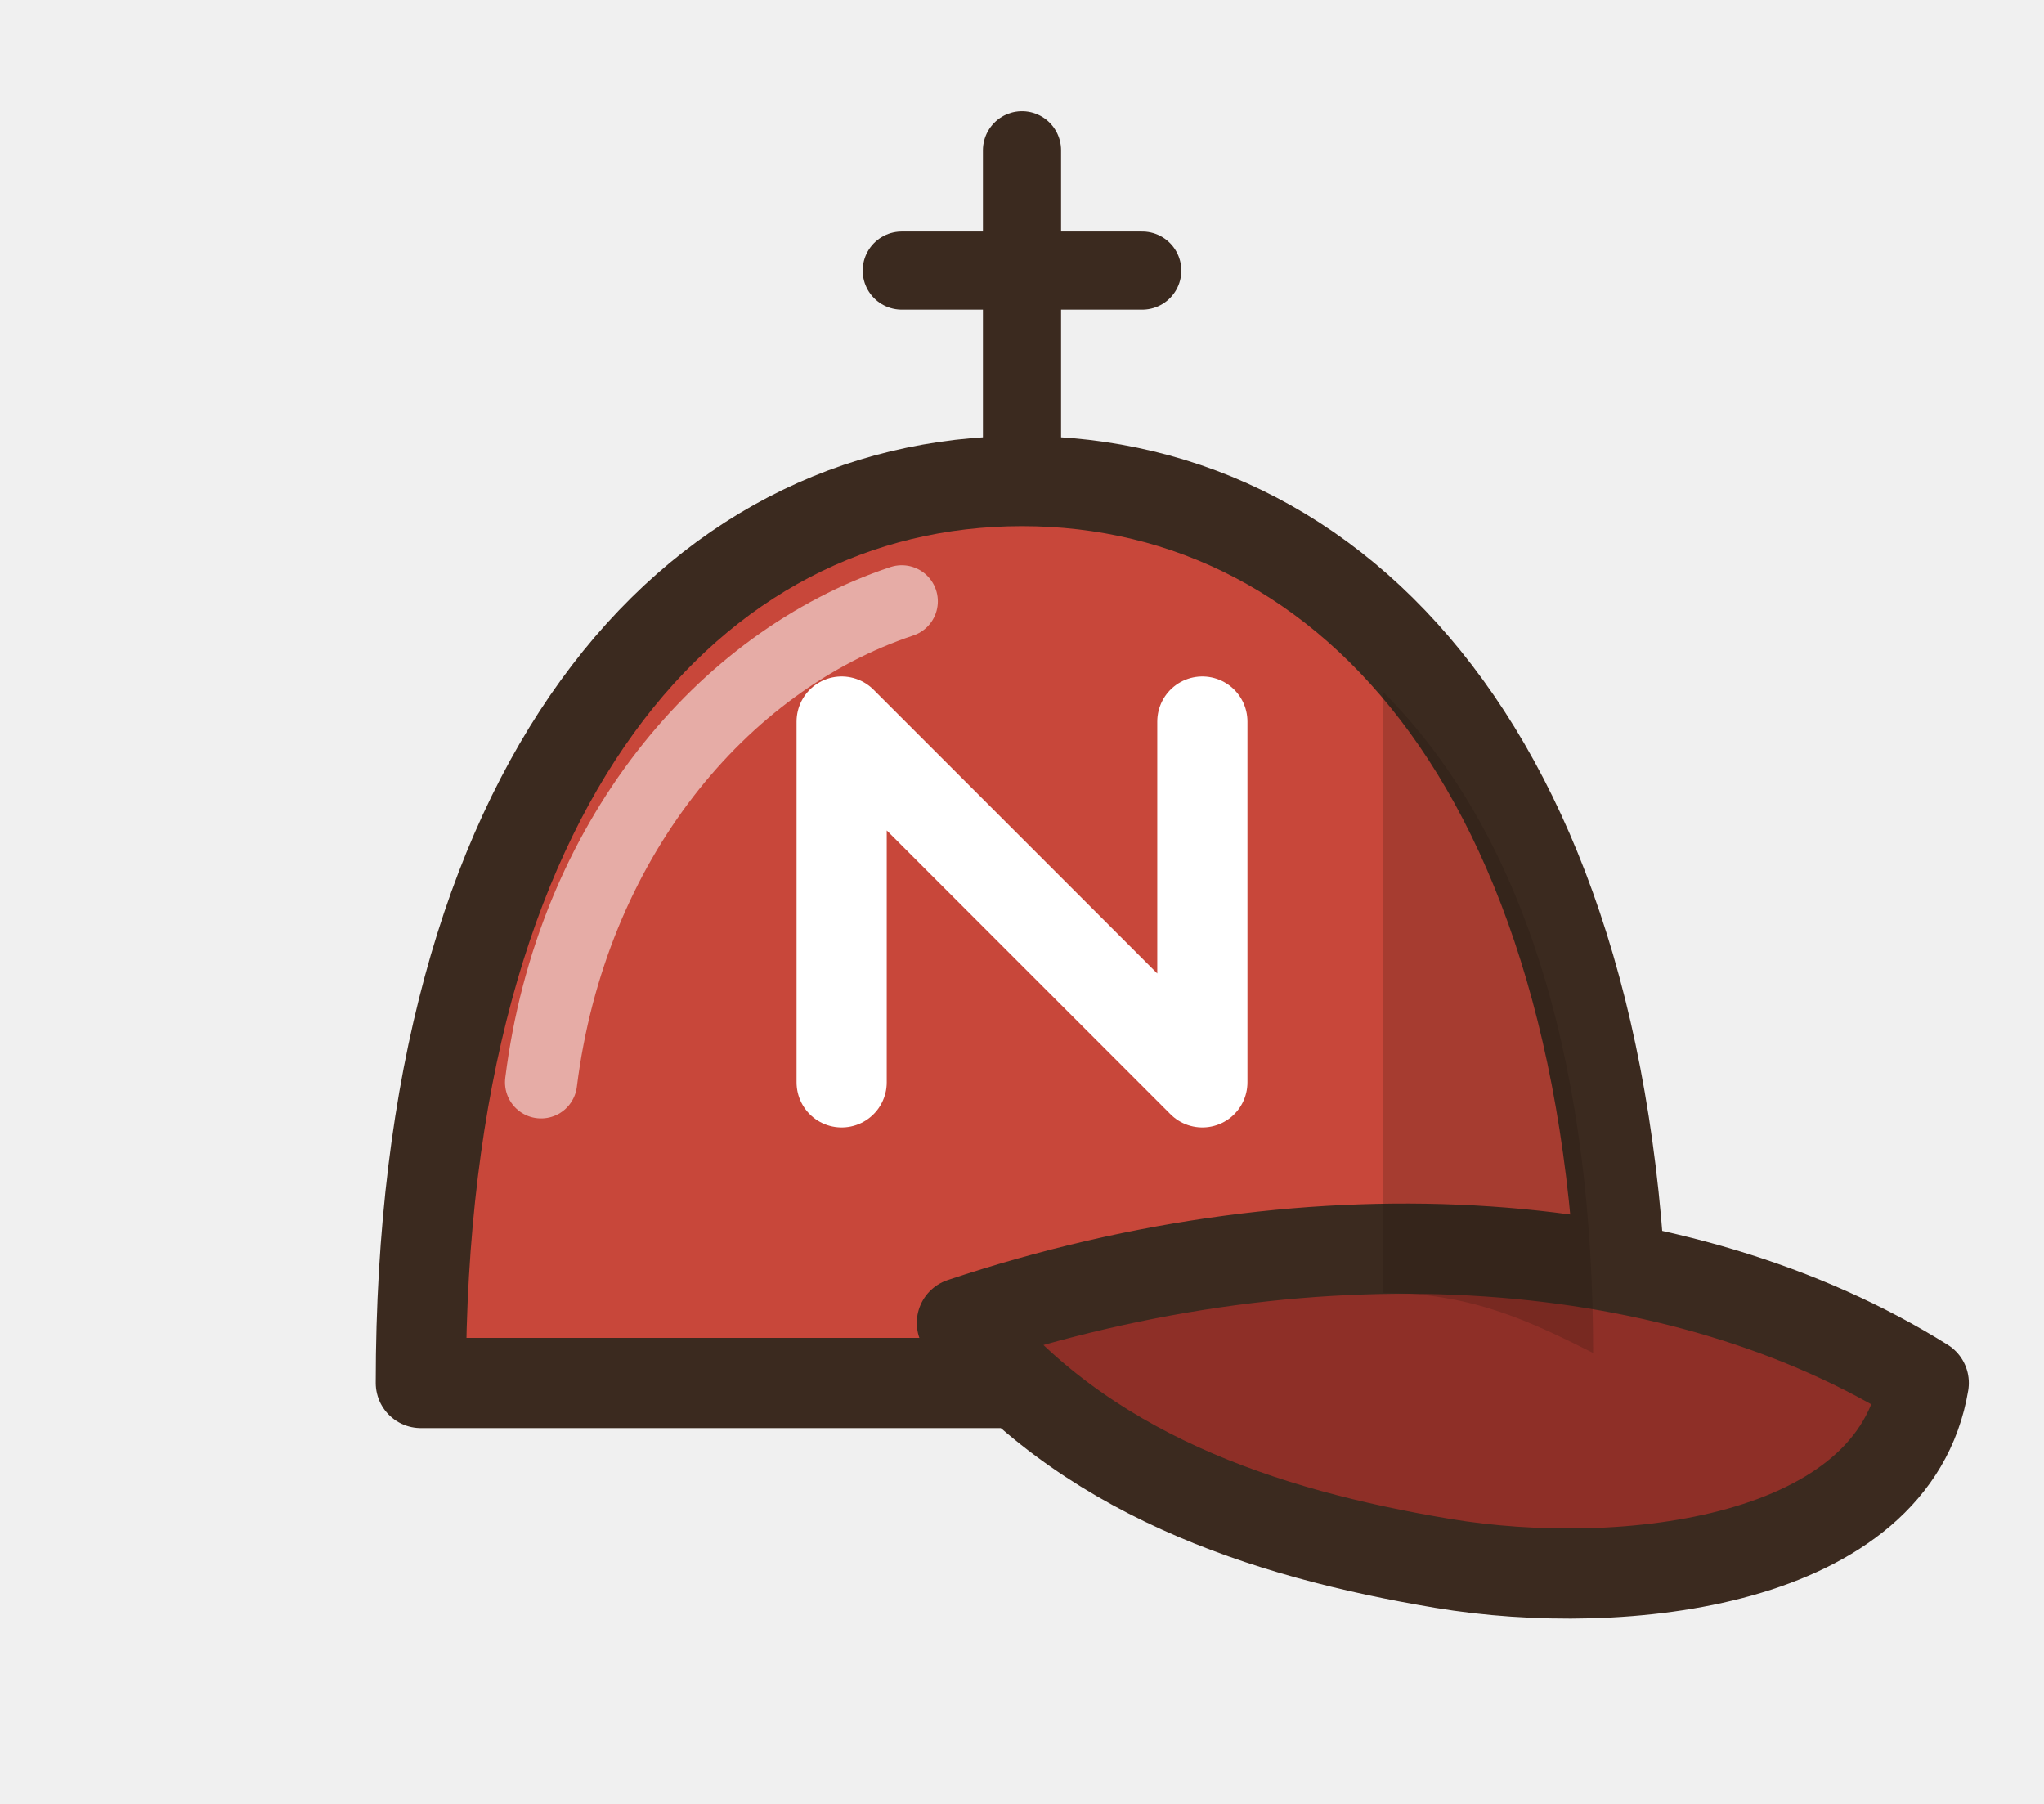
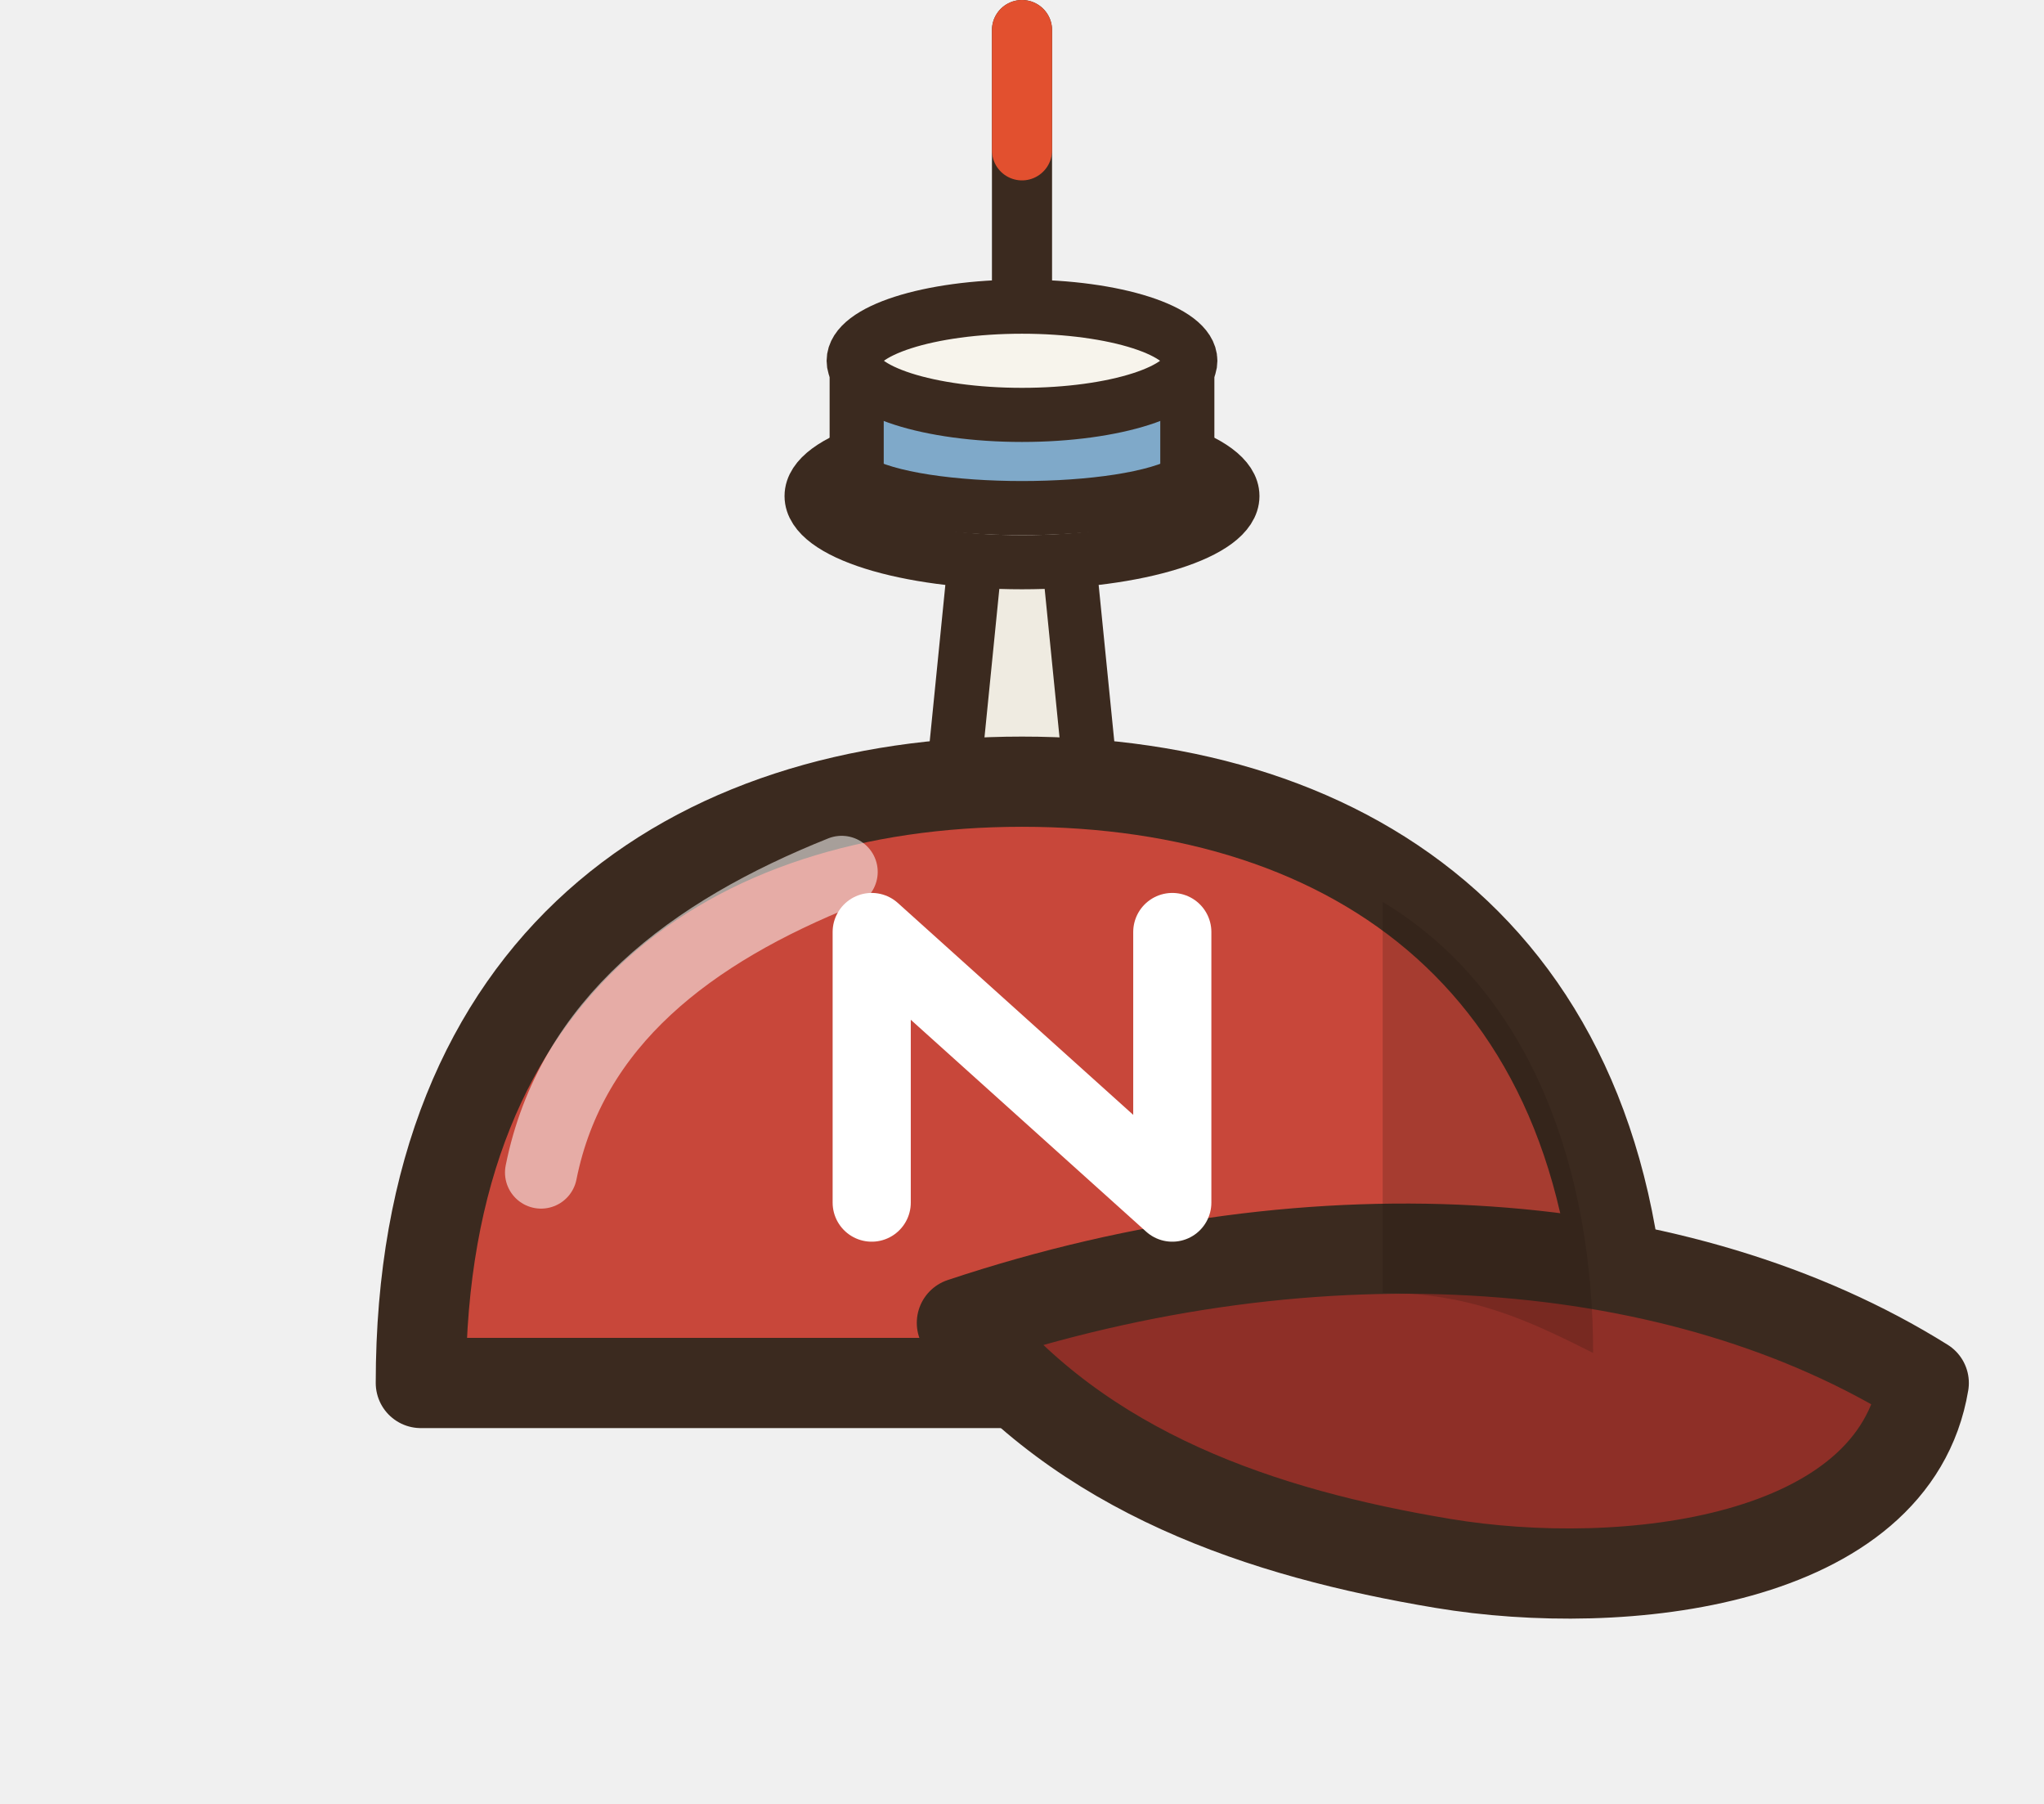
<svg xmlns="http://www.w3.org/2000/svg" viewBox="-2 -2 68 60" width="68" height="60">
  <g stroke="#3B2A1F" stroke-width="3" stroke-linejoin="round" stroke-linecap="round">
-     <path d="M32 14V3M28 7h8" fill="none" stroke-width="2.6" />
-     <path d="M12 44c0-20 9-30 20-30s20 10 20 30z" fill="#C8473A" />
+     <path d="M32 9V-1" fill="none" stroke-width="2" />
+     <path d="M32 3V-1" fill="none" stroke="#E2502F" stroke-width="2" />
+     <path d="M29.5 26L30.7 14h2.6L34.5 26z" fill="#EFEBE1" stroke-width="1.8" />
+     <ellipse cx="32" cy="14.5" rx="7" ry="2.2" fill="#F7F4EC" stroke-width="1.8" />
+     <path d="M26.5 14V10.5c2-1.2 9-1.2 11 0V14c-2 1.2-9 1.2-11 0z" fill="#7FA9C9" stroke-width="1.8" />
+     <ellipse cx="32" cy="10" rx="5.6" ry="1.8" fill="#F7F4EC" stroke-width="1.8" />
+     <path d="M12 44c0-14 9-20 20-20s20 6 20 20z" fill="#C8473A" />
    <path d="M30 42c12-4 24-3 32 2-1 6-10 7-16 6-6-1-12-3-16-8z" fill="#8E2F27" />
-     <path d="M26 34V22l12 12V22" fill="none" stroke="#FFFFFF" stroke-width="3" />
+     <path d="M27 38V29l10 9V29" fill="none" stroke="#FFFFFF" stroke-width="2.6" />
  </g>
  <g stroke="#3B2A1F" stroke-width="3" stroke-linejoin="round" stroke-linecap="round">
-     <path d="M16 34c1-8 6-14 12-16" fill="none" stroke="#FFFFFF" stroke-opacity=".55" stroke-width="2.4" />
-     <path d="M44 21c5 5 7 13 7 22-2-1-4-2-7-2z" fill="#1E120A" fill-opacity=".2" stroke="none" />
+     <path d="M16 37c1-5 5-8 10-10" fill="none" stroke="#FFFFFF" stroke-opacity=".55" stroke-width="2.4" />
+     <path d="M44 28c5 3 7 9 7 15-2-1-4-2-7-2z" fill="#1E120A" fill-opacity=".2" stroke="none" />
  </g>
</svg>
